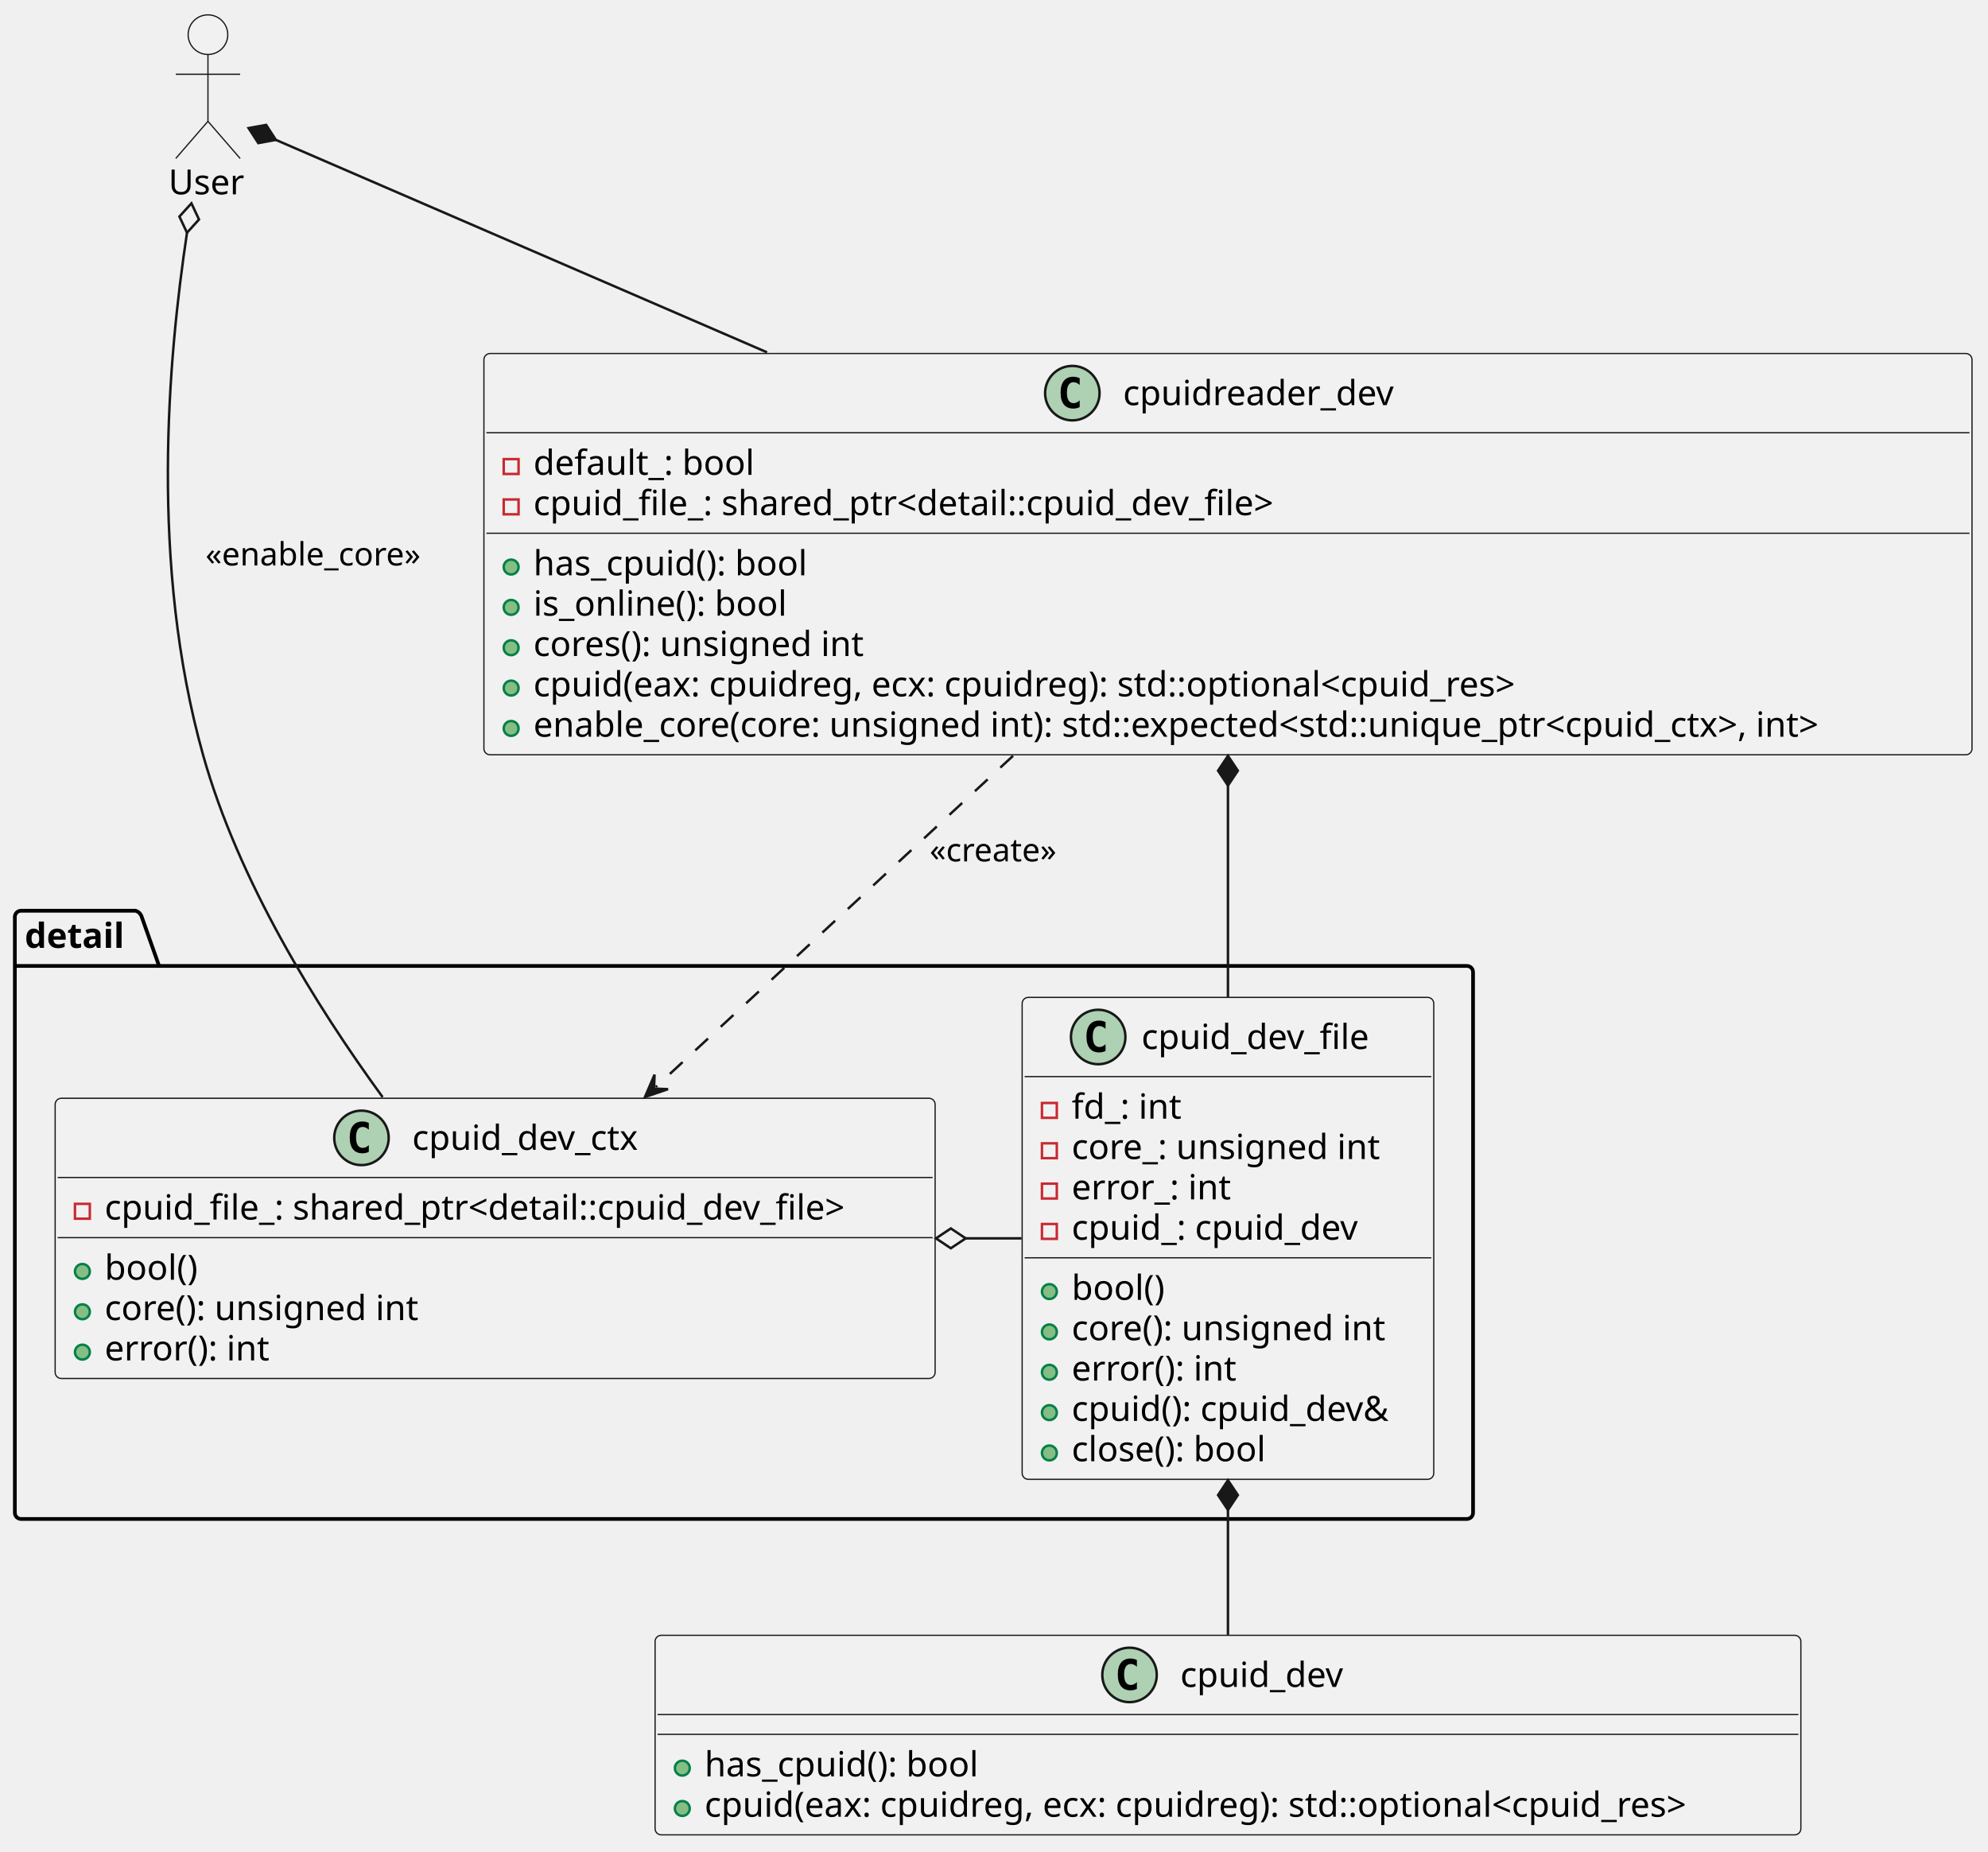
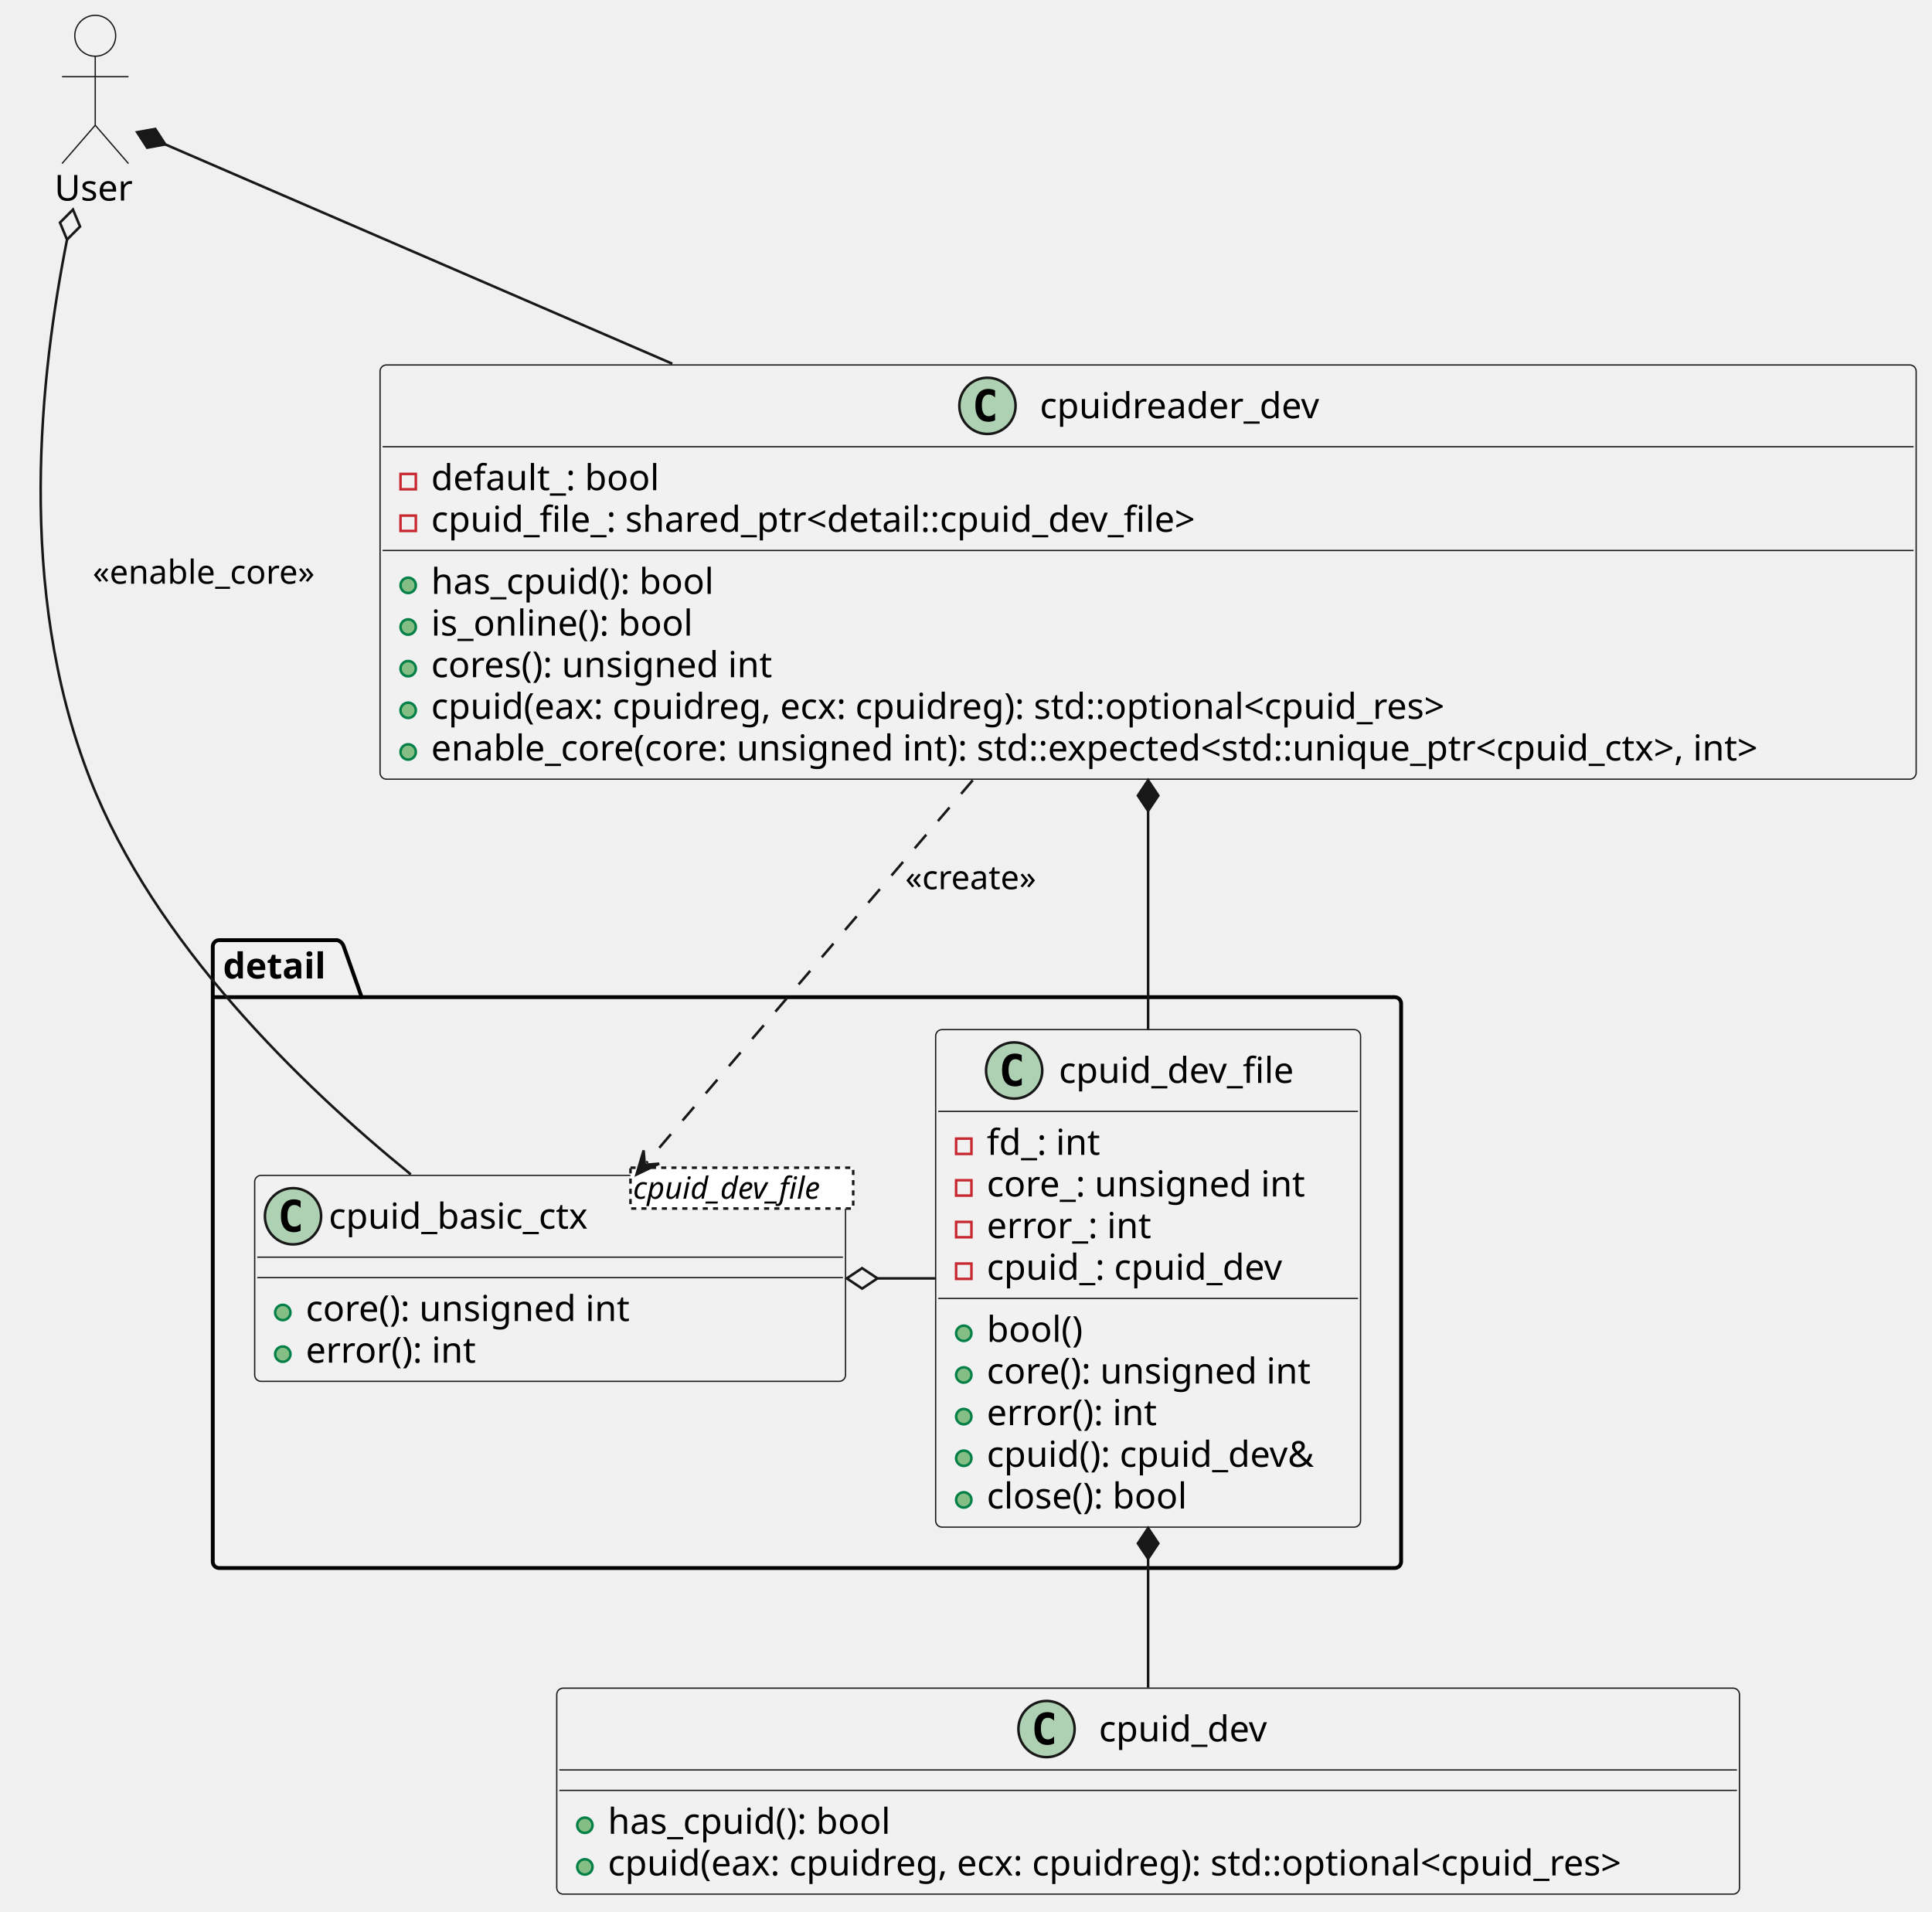
- <svg xmlns="http://www.w3.org/2000/svg" contentStyleType="text/css" data-diagram-type="CLASS" height="748px" preserveAspectRatio="none" style="width:803px;height:748px;background:#FFFFFF;" version="1.1" viewBox="0 0 803 748" width="803px" zoomAndPan="magnify">
+ <svg xmlns="http://www.w3.org/2000/svg" contentStyleType="text/css" data-diagram-type="CLASS" height="748px" preserveAspectRatio="none" style="width:756px;height:748px;background:#FFFFFF;" version="1.1" viewBox="0 0 756 748" width="756px" zoomAndPan="magnify">
  <defs />
  <g>
    <g class="cluster" data-entity="detail" data-source-line="3" data-uid="ent0002" id="cluster_detail">
-       <path d="M8.5,367.87 L54.754,367.87 A3.75,3.75 0 0 1 57.254,370.37 L64.254,390.167 L592.5,390.167 A2.5,2.5 0 0 1 595,392.667 L595,611.05 A2.5,2.5 0 0 1 592.5,613.55 L8.5,613.55 A2.5,2.5 0 0 1 6,611.05 L6,370.37 A2.5,2.5 0 0 1 8.5,367.87" fill="none" style="stroke:#000000;stroke-width:1.5;" />
-       <line style="stroke:#000000;stroke-width:1.5;" x1="6" x2="64.254" y1="390.167" y2="390.167" />
-       <text fill="#000000" font-family="sans-serif" font-size="14" font-weight="bold" lengthAdjust="spacing" textLength="45.254" x="10" y="382.865">detail</text>
+       <path d="M85.76,367.87 L132.014,367.87 A3.75,3.75 0 0 1 134.514,370.37 L141.514,390.167 L545.76,390.167 A2.5,2.5 0 0 1 548.26,392.667 L548.26,611.05 A2.5,2.5 0 0 1 545.76,613.55 L85.76,613.55 A2.5,2.5 0 0 1 83.26,611.05 L83.26,370.37 A2.5,2.5 0 0 1 85.76,367.87" fill="none" style="stroke:#000000;stroke-width:1.5;" />
+       <line style="stroke:#000000;stroke-width:1.5;" x1="83.26" x2="141.514" y1="390.167" y2="390.167" />
+       <text fill="#000000" font-family="sans-serif" font-size="14" font-weight="bold" lengthAdjust="spacing" textLength="45.254" x="87.26" y="382.865">detail</text>
    </g>
    <g class="entity" data-entity="cpuid_dev_file" data-source-line="5" data-uid="ent0003" id="entity_cpuid_dev_file">
-       <rect fill="#F1F1F1" height="194.672" rx="2.5" ry="2.5" style="stroke:#181818;stroke-width:0.5;" width="166.26" x="412.87" y="402.87" />
-       <ellipse cx="443.584" cy="418.87" fill="#ADD1B2" rx="11" ry="11" style="stroke:#181818;stroke-width:1;" />
-       <path d="M446.553,424.511 Q445.975,424.808 445.334,424.948 Q444.693,425.104 443.99,425.104 Q441.49,425.104 440.162,423.464 Q438.85,421.808 438.85,418.683 Q438.85,415.558 440.162,413.901 Q441.49,412.245 443.99,412.245 Q444.693,412.245 445.334,412.401 Q445.99,412.558 446.553,412.854 L446.553,415.573 Q445.928,414.995 445.334,414.729 Q444.74,414.448 444.115,414.448 Q442.772,414.448 442.084,415.526 Q441.397,416.589 441.397,418.683 Q441.397,420.776 442.084,421.854 Q442.772,422.917 444.115,422.917 Q444.74,422.917 445.334,422.651 Q445.928,422.37 446.553,421.792 L446.553,424.511 Z " fill="#000000" />
-       <text fill="#000000" font-family="sans-serif" font-size="14" lengthAdjust="spacing" textLength="99.34" x="461.076" y="423.717">cpuid_dev_file</text>
-       <line style="stroke:#181818;stroke-width:0.5;" x1="413.87" x2="578.13" y1="434.87" y2="434.87" />
-       <rect fill="none" height="6" style="stroke:#C82930;stroke-width:1;" width="6" x="420.87" y="445.518" />
-       <text fill="#000000" font-family="sans-serif" font-size="14" lengthAdjust="spacing" textLength="48.234" x="432.87" y="451.865">fd_: int</text>
-       <rect fill="none" height="6" style="stroke:#C82930;stroke-width:1;" width="6" x="420.87" y="461.815" />
-       <text fill="#000000" font-family="sans-serif" font-size="14" lengthAdjust="spacing" textLength="133.69" x="432.87" y="468.162">core_: unsigned int</text>
-       <rect fill="none" height="6" style="stroke:#C82930;stroke-width:1;" width="6" x="420.87" y="478.112" />
-       <text fill="#000000" font-family="sans-serif" font-size="14" lengthAdjust="spacing" textLength="68.865" x="432.87" y="484.459">error_: int</text>
-       <rect fill="none" height="6" style="stroke:#C82930;stroke-width:1;" width="6" x="420.87" y="494.409" />
-       <text fill="#000000" font-family="sans-serif" font-size="14" lengthAdjust="spacing" textLength="125.419" x="432.87" y="500.756">cpuid_: cpuid_dev</text>
-       <line style="stroke:#181818;stroke-width:0.5;" x1="413.87" x2="578.13" y1="508.058" y2="508.058" />
-       <ellipse cx="423.87" cy="521.706" fill="#84BE84" rx="3" ry="3" style="stroke:#038048;stroke-width:1;" />
-       <text fill="#000000" font-family="sans-serif" font-size="14" lengthAdjust="spacing" textLength="40.831" x="432.87" y="525.053">bool()</text>
-       <ellipse cx="423.87" cy="538.003" fill="#84BE84" rx="3" ry="3" style="stroke:#038048;stroke-width:1;" />
-       <text fill="#000000" font-family="sans-serif" font-size="14" lengthAdjust="spacing" textLength="137.614" x="432.87" y="541.35">core(): unsigned int</text>
-       <ellipse cx="423.87" cy="554.3" fill="#84BE84" rx="3" ry="3" style="stroke:#038048;stroke-width:1;" />
-       <text fill="#000000" font-family="sans-serif" font-size="14" lengthAdjust="spacing" textLength="72.789" x="432.87" y="557.646">error(): int</text>
-       <ellipse cx="423.87" cy="570.597" fill="#84BE84" rx="3" ry="3" style="stroke:#038048;stroke-width:1;" />
-       <text fill="#000000" font-family="sans-serif" font-size="14" lengthAdjust="spacing" textLength="140.26" x="432.87" y="573.943">cpuid(): cpuid_dev&amp;</text>
-       <ellipse cx="423.87" cy="586.893" fill="#84BE84" rx="3" ry="3" style="stroke:#038048;stroke-width:1;" />
-       <text fill="#000000" font-family="sans-serif" font-size="14" lengthAdjust="spacing" textLength="86.058" x="432.87" y="590.24">close(): bool</text>
+       <rect fill="#F1F1F1" height="194.672" rx="2.5" ry="2.5" style="stroke:#181818;stroke-width:0.5;" width="166.26" x="366.13" y="402.87" />
+       <ellipse cx="396.844" cy="418.87" fill="#ADD1B2" rx="11" ry="11" style="stroke:#181818;stroke-width:1;" />
+       <path d="M399.813,424.511 Q399.235,424.808 398.594,424.948 Q397.953,425.104 397.25,425.104 Q394.75,425.104 393.422,423.464 Q392.11,421.808 392.11,418.683 Q392.11,415.558 393.422,413.901 Q394.75,412.245 397.25,412.245 Q397.953,412.245 398.594,412.401 Q399.25,412.558 399.813,412.854 L399.813,415.573 Q399.188,414.995 398.594,414.729 Q398,414.448 397.375,414.448 Q396.031,414.448 395.344,415.526 Q394.656,416.589 394.656,418.683 Q394.656,420.776 395.344,421.854 Q396.031,422.917 397.375,422.917 Q398,422.917 398.594,422.651 Q399.188,422.37 399.813,421.792 L399.813,424.511 Z " fill="#000000" />
+       <text fill="#000000" font-family="sans-serif" font-size="14" lengthAdjust="spacing" textLength="99.34" x="414.336" y="423.717">cpuid_dev_file</text>
+       <line style="stroke:#181818;stroke-width:0.5;" x1="367.13" x2="531.39" y1="434.87" y2="434.87" />
+       <rect fill="none" height="6" style="stroke:#C82930;stroke-width:1;" width="6" x="374.13" y="445.518" />
+       <text fill="#000000" font-family="sans-serif" font-size="14" lengthAdjust="spacing" textLength="48.234" x="386.13" y="451.865">fd_: int</text>
+       <rect fill="none" height="6" style="stroke:#C82930;stroke-width:1;" width="6" x="374.13" y="461.815" />
+       <text fill="#000000" font-family="sans-serif" font-size="14" lengthAdjust="spacing" textLength="133.69" x="386.13" y="468.162">core_: unsigned int</text>
+       <rect fill="none" height="6" style="stroke:#C82930;stroke-width:1;" width="6" x="374.13" y="478.112" />
+       <text fill="#000000" font-family="sans-serif" font-size="14" lengthAdjust="spacing" textLength="68.865" x="386.13" y="484.459">error_: int</text>
+       <rect fill="none" height="6" style="stroke:#C82930;stroke-width:1;" width="6" x="374.13" y="494.409" />
+       <text fill="#000000" font-family="sans-serif" font-size="14" lengthAdjust="spacing" textLength="125.419" x="386.13" y="500.756">cpuid_: cpuid_dev</text>
+       <line style="stroke:#181818;stroke-width:0.5;" x1="367.13" x2="531.39" y1="508.058" y2="508.058" />
+       <ellipse cx="377.13" cy="521.706" fill="#84BE84" rx="3" ry="3" style="stroke:#038048;stroke-width:1;" />
+       <text fill="#000000" font-family="sans-serif" font-size="14" lengthAdjust="spacing" textLength="40.831" x="386.13" y="525.053">bool()</text>
+       <ellipse cx="377.13" cy="538.003" fill="#84BE84" rx="3" ry="3" style="stroke:#038048;stroke-width:1;" />
+       <text fill="#000000" font-family="sans-serif" font-size="14" lengthAdjust="spacing" textLength="137.614" x="386.13" y="541.35">core(): unsigned int</text>
+       <ellipse cx="377.13" cy="554.3" fill="#84BE84" rx="3" ry="3" style="stroke:#038048;stroke-width:1;" />
+       <text fill="#000000" font-family="sans-serif" font-size="14" lengthAdjust="spacing" textLength="72.789" x="386.13" y="557.646">error(): int</text>
+       <ellipse cx="377.13" cy="570.597" fill="#84BE84" rx="3" ry="3" style="stroke:#038048;stroke-width:1;" />
+       <text fill="#000000" font-family="sans-serif" font-size="14" lengthAdjust="spacing" textLength="140.26" x="386.13" y="573.943">cpuid(): cpuid_dev&amp;</text>
+       <ellipse cx="377.13" cy="586.893" fill="#84BE84" rx="3" ry="3" style="stroke:#038048;stroke-width:1;" />
+       <text fill="#000000" font-family="sans-serif" font-size="14" lengthAdjust="spacing" textLength="86.058" x="386.13" y="590.24">close(): bool</text>
    </g>
-     <g class="entity" data-entity="cpuid_dev_ctx" data-source-line="17" data-uid="ent0004" id="entity_cpuid_dev_ctx">
-       <rect fill="#F1F1F1" height="113.188" rx="2.5" ry="2.5" style="stroke:#181818;stroke-width:0.5;" width="355.438" x="22.28" y="443.62" />
-       <ellipse cx="146.004" cy="459.62" fill="#ADD1B2" rx="11" ry="11" style="stroke:#181818;stroke-width:1;" />
-       <path d="M148.972,465.261 Q148.394,465.558 147.754,465.698 Q147.113,465.854 146.41,465.854 Q143.91,465.854 142.582,464.214 Q141.269,462.558 141.269,459.433 Q141.269,456.308 142.582,454.651 Q143.91,452.995 146.41,452.995 Q147.113,452.995 147.754,453.151 Q148.41,453.308 148.972,453.604 L148.972,456.323 Q148.347,455.745 147.754,455.479 Q147.16,455.198 146.535,455.198 Q145.191,455.198 144.504,456.276 Q143.816,457.339 143.816,459.433 Q143.816,461.526 144.504,462.604 Q145.191,463.667 146.535,463.667 Q147.16,463.667 147.754,463.401 Q148.347,463.12 148.972,462.542 L148.972,465.261 Z " fill="#000000" />
-       <text fill="#000000" font-family="sans-serif" font-size="14" lengthAdjust="spacing" textLength="99.49" x="166.504" y="464.467">cpuid_dev_ctx</text>
-       <line style="stroke:#181818;stroke-width:0.5;" x1="23.28" x2="376.717" y1="475.62" y2="475.62" />
-       <rect fill="none" height="6" style="stroke:#C82930;stroke-width:1;" width="6" x="30.28" y="486.268" />
-       <text fill="#000000" font-family="sans-serif" font-size="14" lengthAdjust="spacing" textLength="329.438" x="42.28" y="492.615">cpuid_file_: shared_ptr&lt;detail::cpuid_dev_file&gt;</text>
-       <line style="stroke:#181818;stroke-width:0.5;" x1="23.28" x2="376.717" y1="499.917" y2="499.917" />
-       <ellipse cx="33.28" cy="513.565" fill="#84BE84" rx="3" ry="3" style="stroke:#038048;stroke-width:1;" />
-       <text fill="#000000" font-family="sans-serif" font-size="14" lengthAdjust="spacing" textLength="40.831" x="42.28" y="516.912">bool()</text>
-       <ellipse cx="33.28" cy="529.862" fill="#84BE84" rx="3" ry="3" style="stroke:#038048;stroke-width:1;" />
-       <text fill="#000000" font-family="sans-serif" font-size="14" lengthAdjust="spacing" textLength="137.614" x="42.28" y="533.209">core(): unsigned int</text>
-       <ellipse cx="33.28" cy="546.159" fill="#84BE84" rx="3" ry="3" style="stroke:#038048;stroke-width:1;" />
-       <text fill="#000000" font-family="sans-serif" font-size="14" lengthAdjust="spacing" textLength="72.789" x="42.28" y="549.506">error(): int</text>
+     <g class="entity" data-entity="cpuid_basic_ctx" data-source-line="17" data-uid="ent0004" id="entity_cpuid_basic_ctx">
+       <rect fill="#F1F1F1" height="80.594" rx="2.5" ry="2.5" style="stroke:#181818;stroke-width:0.5;" width="231.2" x="99.66" y="459.91" />
+       <ellipse cx="114.66" cy="475.91" fill="#ADD1B2" rx="11" ry="11" style="stroke:#181818;stroke-width:1;" />
+       <path d="M117.629,481.551 Q117.051,481.848 116.41,481.988 Q115.769,482.144 115.066,482.144 Q112.566,482.144 111.238,480.504 Q109.926,478.848 109.926,475.723 Q109.926,472.598 111.238,470.941 Q112.566,469.285 115.066,469.285 Q115.769,469.285 116.41,469.441 Q117.066,469.598 117.629,469.894 L117.629,472.613 Q117.004,472.035 116.41,471.769 Q115.816,471.488 115.191,471.488 Q113.847,471.488 113.16,472.566 Q112.472,473.629 112.472,475.723 Q112.472,477.816 113.16,478.894 Q113.847,479.957 115.191,479.957 Q115.816,479.957 116.41,479.691 Q117.004,479.41 117.629,478.832 L117.629,481.551 Z " fill="#000000" />
+       <text fill="#000000" font-family="sans-serif" font-size="14" lengthAdjust="spacing" textLength="110.052" x="128.66" y="480.757">cpuid_basic_ctx</text>
+       <rect fill="#FFFFFF" height="15.969" style="stroke:#181818;stroke-width:1;stroke-dasharray:2,2;" width="87.148" x="246.712" y="456.91" />
+       <text fill="#000000" font-family="sans-serif" font-size="12" font-style="italic" lengthAdjust="spacing" textLength="85.148" x="247.712" y="469.049">cpuid_dev_file</text>
+       <line style="stroke:#181818;stroke-width:0.5;" x1="100.66" x2="329.86" y1="491.91" y2="491.91" />
+       <line style="stroke:#181818;stroke-width:0.5;" x1="100.66" x2="329.86" y1="499.91" y2="499.91" />
+       <ellipse cx="110.66" cy="513.558" fill="#84BE84" rx="3" ry="3" style="stroke:#038048;stroke-width:1;" />
+       <text fill="#000000" font-family="sans-serif" font-size="14" lengthAdjust="spacing" textLength="137.614" x="119.66" y="516.905">core(): unsigned int</text>
+       <ellipse cx="110.66" cy="529.855" fill="#84BE84" rx="3" ry="3" style="stroke:#038048;stroke-width:1;" />
+       <text fill="#000000" font-family="sans-serif" font-size="14" lengthAdjust="spacing" textLength="72.789" x="119.66" y="533.202">error(): int</text>
    </g>
-     <g class="entity" data-entity="cpuid_dev" data-source-line="26" data-uid="ent0005" id="entity_cpuid_dev">
-       <rect fill="#F1F1F1" height="80.594" rx="2.5" ry="2.5" style="stroke:#181818;stroke-width:0.5;" width="462.81" x="264.6" y="660.55" />
-       <ellipse cx="456.245" cy="676.55" fill="#ADD1B2" rx="11" ry="11" style="stroke:#181818;stroke-width:1;" />
-       <path d="M459.214,682.191 Q458.636,682.487 457.995,682.628 Q457.355,682.784 456.652,682.784 Q454.152,682.784 452.824,681.144 Q451.511,679.487 451.511,676.362 Q451.511,673.237 452.824,671.581 Q454.152,669.925 456.652,669.925 Q457.355,669.925 457.995,670.081 Q458.652,670.237 459.214,670.534 L459.214,673.253 Q458.589,672.675 457.995,672.409 Q457.402,672.128 456.777,672.128 Q455.433,672.128 454.745,673.206 Q454.058,674.269 454.058,676.362 Q454.058,678.456 454.745,679.534 Q455.433,680.597 456.777,680.597 Q457.402,680.597 457.995,680.331 Q458.589,680.05 459.214,679.472 L459.214,682.191 Z " fill="#000000" />
-       <text fill="#000000" font-family="sans-serif" font-size="14" lengthAdjust="spacing" textLength="71.019" x="476.745" y="681.397">cpuid_dev</text>
-       <line style="stroke:#181818;stroke-width:0.5;" x1="265.6" x2="726.41" y1="692.55" y2="692.55" />
-       <line style="stroke:#181818;stroke-width:0.5;" x1="265.6" x2="726.41" y1="700.55" y2="700.55" />
-       <ellipse cx="275.6" cy="714.198" fill="#84BE84" rx="3" ry="3" style="stroke:#038048;stroke-width:1;" />
-       <text fill="#000000" font-family="sans-serif" font-size="14" lengthAdjust="spacing" textLength="119.978" x="284.6" y="717.545">has_cpuid(): bool</text>
-       <ellipse cx="275.6" cy="730.495" fill="#84BE84" rx="3" ry="3" style="stroke:#038048;stroke-width:1;" />
-       <text fill="#000000" font-family="sans-serif" font-size="14" lengthAdjust="spacing" textLength="436.81" x="284.6" y="733.842">cpuid(eax: cpuidreg, ecx: cpuidreg): std::optional&lt;cpuid_res&gt;</text>
+     <g class="entity" data-entity="cpuid_dev" data-source-line="24" data-uid="ent0005" id="entity_cpuid_dev">
+       <rect fill="#F1F1F1" height="80.594" rx="2.5" ry="2.5" style="stroke:#181818;stroke-width:0.5;" width="462.81" x="217.86" y="660.55" />
+       <ellipse cx="409.505" cy="676.55" fill="#ADD1B2" rx="11" ry="11" style="stroke:#181818;stroke-width:1;" />
+       <path d="M412.474,682.191 Q411.896,682.487 411.255,682.628 Q410.615,682.784 409.912,682.784 Q407.412,682.784 406.084,681.144 Q404.771,679.487 404.771,676.362 Q404.771,673.237 406.084,671.581 Q407.412,669.925 409.912,669.925 Q410.615,669.925 411.255,670.081 Q411.912,670.237 412.474,670.534 L412.474,673.253 Q411.849,672.675 411.255,672.409 Q410.662,672.128 410.037,672.128 Q408.693,672.128 408.005,673.206 Q407.318,674.269 407.318,676.362 Q407.318,678.456 408.005,679.534 Q408.693,680.597 410.037,680.597 Q410.662,680.597 411.255,680.331 Q411.849,680.05 412.474,679.472 L412.474,682.191 Z " fill="#000000" />
+       <text fill="#000000" font-family="sans-serif" font-size="14" lengthAdjust="spacing" textLength="71.019" x="430.005" y="681.397">cpuid_dev</text>
+       <line style="stroke:#181818;stroke-width:0.5;" x1="218.86" x2="679.67" y1="692.55" y2="692.55" />
+       <line style="stroke:#181818;stroke-width:0.5;" x1="218.86" x2="679.67" y1="700.55" y2="700.55" />
+       <ellipse cx="228.86" cy="714.198" fill="#84BE84" rx="3" ry="3" style="stroke:#038048;stroke-width:1;" />
+       <text fill="#000000" font-family="sans-serif" font-size="14" lengthAdjust="spacing" textLength="119.978" x="237.86" y="717.545">has_cpuid(): bool</text>
+       <ellipse cx="228.86" cy="730.495" fill="#84BE84" rx="3" ry="3" style="stroke:#038048;stroke-width:1;" />
+       <text fill="#000000" font-family="sans-serif" font-size="14" lengthAdjust="spacing" textLength="436.81" x="237.86" y="733.842">cpuid(eax: cpuidreg, ecx: cpuidreg): std::optional&lt;cpuid_res&gt;</text>
    </g>
-     <g class="entity" data-entity="cpuidreader_dev" data-source-line="31" data-uid="ent0006" id="entity_cpuidreader_dev">
-       <rect fill="#F1F1F1" height="162.078" rx="2.5" ry="2.5" style="stroke:#181818;stroke-width:0.5;" width="601.08" x="195.46" y="142.8" />
-       <ellipse cx="433.139" cy="158.8" fill="#ADD1B2" rx="11" ry="11" style="stroke:#181818;stroke-width:1;" />
-       <path d="M436.108,164.441 Q435.529,164.738 434.889,164.878 Q434.248,165.034 433.545,165.034 Q431.045,165.034 429.717,163.394 Q428.404,161.738 428.404,158.613 Q428.404,155.488 429.717,153.831 Q431.045,152.175 433.545,152.175 Q434.248,152.175 434.889,152.331 Q435.545,152.488 436.108,152.784 L436.108,155.503 Q435.483,154.925 434.889,154.659 Q434.295,154.378 433.67,154.378 Q432.326,154.378 431.639,155.456 Q430.951,156.519 430.951,158.613 Q430.951,160.706 431.639,161.784 Q432.326,162.847 433.67,162.847 Q434.295,162.847 434.889,162.581 Q435.483,162.3 436.108,161.722 L436.108,164.441 Z " fill="#000000" />
-       <text fill="#000000" font-family="sans-serif" font-size="14" lengthAdjust="spacing" textLength="117.223" x="453.639" y="163.647">cpuidreader_dev</text>
-       <line style="stroke:#181818;stroke-width:0.5;" x1="196.46" x2="795.54" y1="174.8" y2="174.8" />
-       <rect fill="none" height="6" style="stroke:#C82930;stroke-width:1;" width="6" x="203.46" y="185.448" />
-       <text fill="#000000" font-family="sans-serif" font-size="14" lengthAdjust="spacing" textLength="95.334" x="215.46" y="191.795">default_: bool</text>
-       <rect fill="none" height="6" style="stroke:#C82930;stroke-width:1;" width="6" x="203.46" y="201.745" />
-       <text fill="#000000" font-family="sans-serif" font-size="14" lengthAdjust="spacing" textLength="329.438" x="215.46" y="208.092">cpuid_file_: shared_ptr&lt;detail::cpuid_dev_file&gt;</text>
-       <line style="stroke:#181818;stroke-width:0.5;" x1="196.46" x2="795.54" y1="215.394" y2="215.394" />
-       <ellipse cx="206.46" cy="229.042" fill="#84BE84" rx="3" ry="3" style="stroke:#038048;stroke-width:1;" />
-       <text fill="#000000" font-family="sans-serif" font-size="14" lengthAdjust="spacing" textLength="119.978" x="215.46" y="232.389">has_cpuid(): bool</text>
-       <ellipse cx="206.46" cy="245.339" fill="#84BE84" rx="3" ry="3" style="stroke:#038048;stroke-width:1;" />
-       <text fill="#000000" font-family="sans-serif" font-size="14" lengthAdjust="spacing" textLength="110.886" x="215.46" y="248.686">is_online(): bool</text>
-       <ellipse cx="206.46" cy="261.636" fill="#84BE84" rx="3" ry="3" style="stroke:#038048;stroke-width:1;" />
-       <text fill="#000000" font-family="sans-serif" font-size="14" lengthAdjust="spacing" textLength="144.908" x="215.46" y="264.983">cores(): unsigned int</text>
-       <ellipse cx="206.46" cy="277.933" fill="#84BE84" rx="3" ry="3" style="stroke:#038048;stroke-width:1;" />
-       <text fill="#000000" font-family="sans-serif" font-size="14" lengthAdjust="spacing" textLength="436.81" x="215.46" y="281.279">cpuid(eax: cpuidreg, ecx: cpuidreg): std::optional&lt;cpuid_res&gt;</text>
-       <ellipse cx="206.46" cy="294.23" fill="#84BE84" rx="3" ry="3" style="stroke:#038048;stroke-width:1;" />
-       <text fill="#000000" font-family="sans-serif" font-size="14" lengthAdjust="spacing" textLength="575.08" x="215.46" y="297.576">enable_core(core: unsigned int): std::expected&lt;std::unique_ptr&lt;cpuid_ctx&gt;, int&gt;</text>
+     <g class="entity" data-entity="cpuidreader_dev" data-source-line="29" data-uid="ent0006" id="entity_cpuidreader_dev">
+       <rect fill="#F1F1F1" height="162.078" rx="2.5" ry="2.5" style="stroke:#181818;stroke-width:0.5;" width="601.08" x="148.72" y="142.8" />
+       <ellipse cx="386.399" cy="158.8" fill="#ADD1B2" rx="11" ry="11" style="stroke:#181818;stroke-width:1;" />
+       <path d="M389.368,164.441 Q388.789,164.738 388.149,164.878 Q387.508,165.034 386.805,165.034 Q384.305,165.034 382.977,163.394 Q381.664,161.738 381.664,158.613 Q381.664,155.488 382.977,153.831 Q384.305,152.175 386.805,152.175 Q387.508,152.175 388.149,152.331 Q388.805,152.488 389.368,152.784 L389.368,155.503 Q388.743,154.925 388.149,154.659 Q387.555,154.378 386.93,154.378 Q385.586,154.378 384.899,155.456 Q384.211,156.519 384.211,158.613 Q384.211,160.706 384.899,161.784 Q385.586,162.847 386.93,162.847 Q387.555,162.847 388.149,162.581 Q388.743,162.3 389.368,161.722 L389.368,164.441 Z " fill="#000000" />
+       <text fill="#000000" font-family="sans-serif" font-size="14" lengthAdjust="spacing" textLength="117.223" x="406.899" y="163.647">cpuidreader_dev</text>
+       <line style="stroke:#181818;stroke-width:0.5;" x1="149.72" x2="748.8" y1="174.8" y2="174.8" />
+       <rect fill="none" height="6" style="stroke:#C82930;stroke-width:1;" width="6" x="156.72" y="185.448" />
+       <text fill="#000000" font-family="sans-serif" font-size="14" lengthAdjust="spacing" textLength="95.334" x="168.72" y="191.795">default_: bool</text>
+       <rect fill="none" height="6" style="stroke:#C82930;stroke-width:1;" width="6" x="156.72" y="201.745" />
+       <text fill="#000000" font-family="sans-serif" font-size="14" lengthAdjust="spacing" textLength="329.438" x="168.72" y="208.092">cpuid_file_: shared_ptr&lt;detail::cpuid_dev_file&gt;</text>
+       <line style="stroke:#181818;stroke-width:0.5;" x1="149.72" x2="748.8" y1="215.394" y2="215.394" />
+       <ellipse cx="159.72" cy="229.042" fill="#84BE84" rx="3" ry="3" style="stroke:#038048;stroke-width:1;" />
+       <text fill="#000000" font-family="sans-serif" font-size="14" lengthAdjust="spacing" textLength="119.978" x="168.72" y="232.389">has_cpuid(): bool</text>
+       <ellipse cx="159.72" cy="245.339" fill="#84BE84" rx="3" ry="3" style="stroke:#038048;stroke-width:1;" />
+       <text fill="#000000" font-family="sans-serif" font-size="14" lengthAdjust="spacing" textLength="110.886" x="168.72" y="248.686">is_online(): bool</text>
+       <ellipse cx="159.72" cy="261.636" fill="#84BE84" rx="3" ry="3" style="stroke:#038048;stroke-width:1;" />
+       <text fill="#000000" font-family="sans-serif" font-size="14" lengthAdjust="spacing" textLength="144.908" x="168.72" y="264.983">cores(): unsigned int</text>
+       <ellipse cx="159.72" cy="277.933" fill="#84BE84" rx="3" ry="3" style="stroke:#038048;stroke-width:1;" />
+       <text fill="#000000" font-family="sans-serif" font-size="14" lengthAdjust="spacing" textLength="436.81" x="168.72" y="281.279">cpuid(eax: cpuidreg, ecx: cpuidreg): std::optional&lt;cpuid_res&gt;</text>
+       <ellipse cx="159.72" cy="294.23" fill="#84BE84" rx="3" ry="3" style="stroke:#038048;stroke-width:1;" />
+       <text fill="#000000" font-family="sans-serif" font-size="14" lengthAdjust="spacing" textLength="575.08" x="168.72" y="297.576">enable_core(core: unsigned int): std::expected&lt;std::unique_ptr&lt;cpuid_ctx&gt;, int&gt;</text>
    </g>
-     <g class="entity" data-entity="User" data-source-line="47" data-uid="ent0011" id="entity_User">
-       <ellipse cx="83.995" cy="14" fill="#F1F1F1" rx="8" ry="8" style="stroke:#181818;stroke-width:0.5;" />
-       <path d="M83.995,22 L83.995,49 M70.995,30 L96.995,30 M83.995,49 L70.995,64 M83.995,49 L96.995,64" fill="none" style="stroke:#181818;stroke-width:0.5;" />
-       <text fill="#000000" font-family="sans-serif" font-size="14" lengthAdjust="spacing" textLength="31.91" x="68.04" y="78.495">User</text>
+     <g class="entity" data-entity="User" data-source-line="45" data-uid="ent0011" id="entity_User">
+       <ellipse cx="37.265" cy="14" fill="#F1F1F1" rx="8" ry="8" style="stroke:#181818;stroke-width:0.5;" />
+       <path d="M37.265,22 L37.265,49 M24.265,30 L50.265,30 M37.265,49 L24.265,64 M37.265,49 L50.265,64" fill="none" style="stroke:#181818;stroke-width:0.5;" />
+       <text fill="#000000" font-family="sans-serif" font-size="14" lengthAdjust="spacing" textLength="31.91" x="21.31" y="78.495">User</text>
    </g>
-     <g class="link" data-entity-1="cpuid_dev_file" data-entity-2="cpuid_dev" data-source-line="41" data-uid="lnk7" id="link_cpuid_dev_file_cpuid_dev">
-       <path codeLine="41" d="M496,609.91 C496,632.01 496,642.28 496,660.35" fill="none" id="cpuid_dev_file-backto-cpuid_dev" style="stroke:#181818;stroke-width:1;" />
-       <polygon fill="#181818" points="496,597.91,492,603.91,496,609.91,500,603.91,496,597.91" style="stroke:#181818;stroke-width:1;" />
+     <g class="link" data-entity-1="cpuid_dev_file" data-entity-2="cpuid_dev" data-source-line="39" data-uid="lnk7" id="link_cpuid_dev_file_cpuid_dev">
+       <path codeLine="39" d="M449.26,609.91 C449.26,632.01 449.26,642.28 449.26,660.35" fill="none" id="cpuid_dev_file-backto-cpuid_dev" style="stroke:#181818;stroke-width:1;" />
+       <polygon fill="#181818" points="449.26,597.91,445.26,603.91,449.26,609.91,453.26,603.91,449.26,597.91" style="stroke:#181818;stroke-width:1;" />
    </g>
-     <g class="link" data-entity-1="cpuidreader_dev" data-entity-2="cpuid_dev_ctx" data-source-line="42" data-uid="lnk8" id="link_cpuidreader_dev_cpuid_dev_ctx">
-       <path codeLine="42" d="M409.19,305.3 C361.43,349.58 307.74,399.341 264.91,439.041" fill="none" id="cpuidreader_dev-to-cpuid_dev_ctx" style="stroke:#181818;stroke-width:1;stroke-dasharray:7,7;" />
-       <polygon fill="#181818" points="260.51,443.12,269.83,439.935,264.177,439.721,264.391,434.068,260.51,443.12" style="stroke:#181818;stroke-width:1;" />
-       <text fill="#000000" font-family="sans-serif" font-size="13" lengthAdjust="spacing" textLength="57.459" x="375.51" y="347.937">«create»</text>
+     <g class="link" data-entity-1="cpuidreader_dev" data-entity-2="cpuid_basic_ctx" data-source-line="40" data-uid="lnk8" id="link_cpuidreader_dev_cpuid_basic_ctx">
+       <path codeLine="40" d="M380.63,305.3 C337.35,356.06 287.223,414.825 252.953,455.014" fill="none" id="cpuidreader_dev-to-cpuid_basic_ctx" style="stroke:#181818;stroke-width:1;stroke-dasharray:7,7;" />
+       <polygon fill="#181818" points="249.06,459.58,257.943,455.327,252.304,455.775,251.856,450.136,249.06,459.58" style="stroke:#181818;stroke-width:1;" />
+       <text fill="#000000" font-family="sans-serif" font-size="13" lengthAdjust="spacing" textLength="57.459" x="354.22" y="347.937">«create»</text>
    </g>
-     <g class="link" data-entity-1="cpuidreader_dev" data-entity-2="cpuid_dev_file" data-source-line="43" data-uid="lnk9" id="link_cpuidreader_dev_cpuid_dev_file">
-       <path codeLine="43" d="M496,317.3 C496,347.82 496,370.88 496,402.73" fill="none" id="cpuidreader_dev-backto-cpuid_dev_file" style="stroke:#181818;stroke-width:1;" />
-       <polygon fill="#181818" points="496,305.3,492,311.3,496,317.3,500,311.3,496,305.3" style="stroke:#181818;stroke-width:1;" />
+     <g class="link" data-entity-1="cpuidreader_dev" data-entity-2="cpuid_dev_file" data-source-line="41" data-uid="lnk9" id="link_cpuidreader_dev_cpuid_dev_file">
+       <path codeLine="41" d="M449.26,317.3 C449.26,347.82 449.26,370.88 449.26,402.73" fill="none" id="cpuidreader_dev-backto-cpuid_dev_file" style="stroke:#181818;stroke-width:1;" />
+       <polygon fill="#181818" points="449.26,305.3,445.26,311.3,449.26,317.3,453.26,311.3,449.26,305.3" style="stroke:#181818;stroke-width:1;" />
    </g>
-     <g class="link" data-entity-1="cpuid_dev_file" data-entity-2="cpuid_dev_ctx" data-source-line="45" data-uid="lnk10" id="link_cpuid_dev_file_cpuid_dev_ctx">
-       <path codeLine="45" d="M412.61,500.21 C401.1,500.21 401.58,500.21 390.06,500.21" fill="none" id="cpuid_dev_file-to-cpuid_dev_ctx" style="stroke:#181818;stroke-width:1;" />
-       <polygon fill="none" points="378.06,500.21,384.06,504.21,390.06,500.21,384.06,496.21,378.06,500.21" style="stroke:#181818;stroke-width:1;" />
+     <g class="link" data-entity-1="cpuid_dev_file" data-entity-2="cpuid_basic_ctx" data-source-line="43" data-uid="lnk10" id="link_cpuid_dev_file_cpuid_basic_ctx">
+       <path codeLine="43" d="M365.89,500.21 C354.38,500.21 354.86,500.21 343.35,500.21" fill="none" id="cpuid_dev_file-to-cpuid_basic_ctx" style="stroke:#181818;stroke-width:1;" />
+       <polygon fill="none" points="331.35,500.21,337.35,504.21,343.35,500.21,337.35,496.21,331.35,500.21" style="stroke:#181818;stroke-width:1;" />
    </g>
-     <g class="link" data-entity-1="User" data-entity-2="cpuidreader_dev" data-source-line="49" data-uid="lnk12" id="link_User_cpuidreader_dev">
-       <path codeLine="49" d="M111.424,56.504 C147.304,72.024 225.31,105.76 309.83,142.32" fill="none" id="User-backto-cpuidreader_dev" style="stroke:#181818;stroke-width:1;" />
-       <polygon fill="#181818" points="100.41,51.74,104.329,57.793,111.424,56.504,107.505,50.451,100.41,51.74" style="stroke:#181818;stroke-width:1;" />
+     <g class="link" data-entity-1="User" data-entity-2="cpuidreader_dev" data-source-line="47" data-uid="lnk12" id="link_User_cpuidreader_dev">
+       <path codeLine="47" d="M64.684,56.504 C100.564,72.024 178.57,105.76 263.09,142.32" fill="none" id="User-backto-cpuidreader_dev" style="stroke:#181818;stroke-width:1;" />
+       <polygon fill="#181818" points="53.67,51.74,57.589,57.793,64.684,56.504,60.765,50.451,53.67,51.74" style="stroke:#181818;stroke-width:1;" />
    </g>
-     <g class="link" data-entity-1="User" data-entity-2="cpuid_dev_ctx" data-source-line="50" data-uid="lnk13" id="link_User_cpuid_dev_ctx">
-       <path codeLine="50" d="M75.536,93.997 C67.816,145.347 60.51,228.08 82,304.87 C96.2,355.62 127.68,406.29 154.55,443.16" fill="none" id="User-backto-cpuid_dev_ctx" style="stroke:#181818;stroke-width:1;" />
-       <polygon fill="none" points="77.32,82.13,72.472,87.469,75.536,93.997,80.383,88.658,77.32,82.13" style="stroke:#181818;stroke-width:1;" />
-       <text fill="#000000" font-family="sans-serif" font-size="13" lengthAdjust="spacing" textLength="94.916" x="83" y="228.407">«enable_core»</text>
+     <g class="link" data-entity-1="User" data-entity-2="cpuid_basic_ctx" data-source-line="48" data-uid="lnk13" id="link_User_cpuid_basic_ctx">
+       <path codeLine="48" d="M26.23,93.762 C15.94,145.752 6,230.21 35.26,304.87 C60.35,368.88 117.52,424.41 160.75,459.53" fill="none" id="User-backto-cpuid_basic_ctx" style="stroke:#181818;stroke-width:1;" />
+       <polygon fill="none" points="28.56,81.99,23.471,87.099,26.23,93.762,31.319,88.652,28.56,81.99" style="stroke:#181818;stroke-width:1;" />
+       <text fill="#000000" font-family="sans-serif" font-size="13" lengthAdjust="spacing" textLength="94.916" x="36.26" y="228.407">«enable_core»</text>
    </g>
  </g>
</svg>
